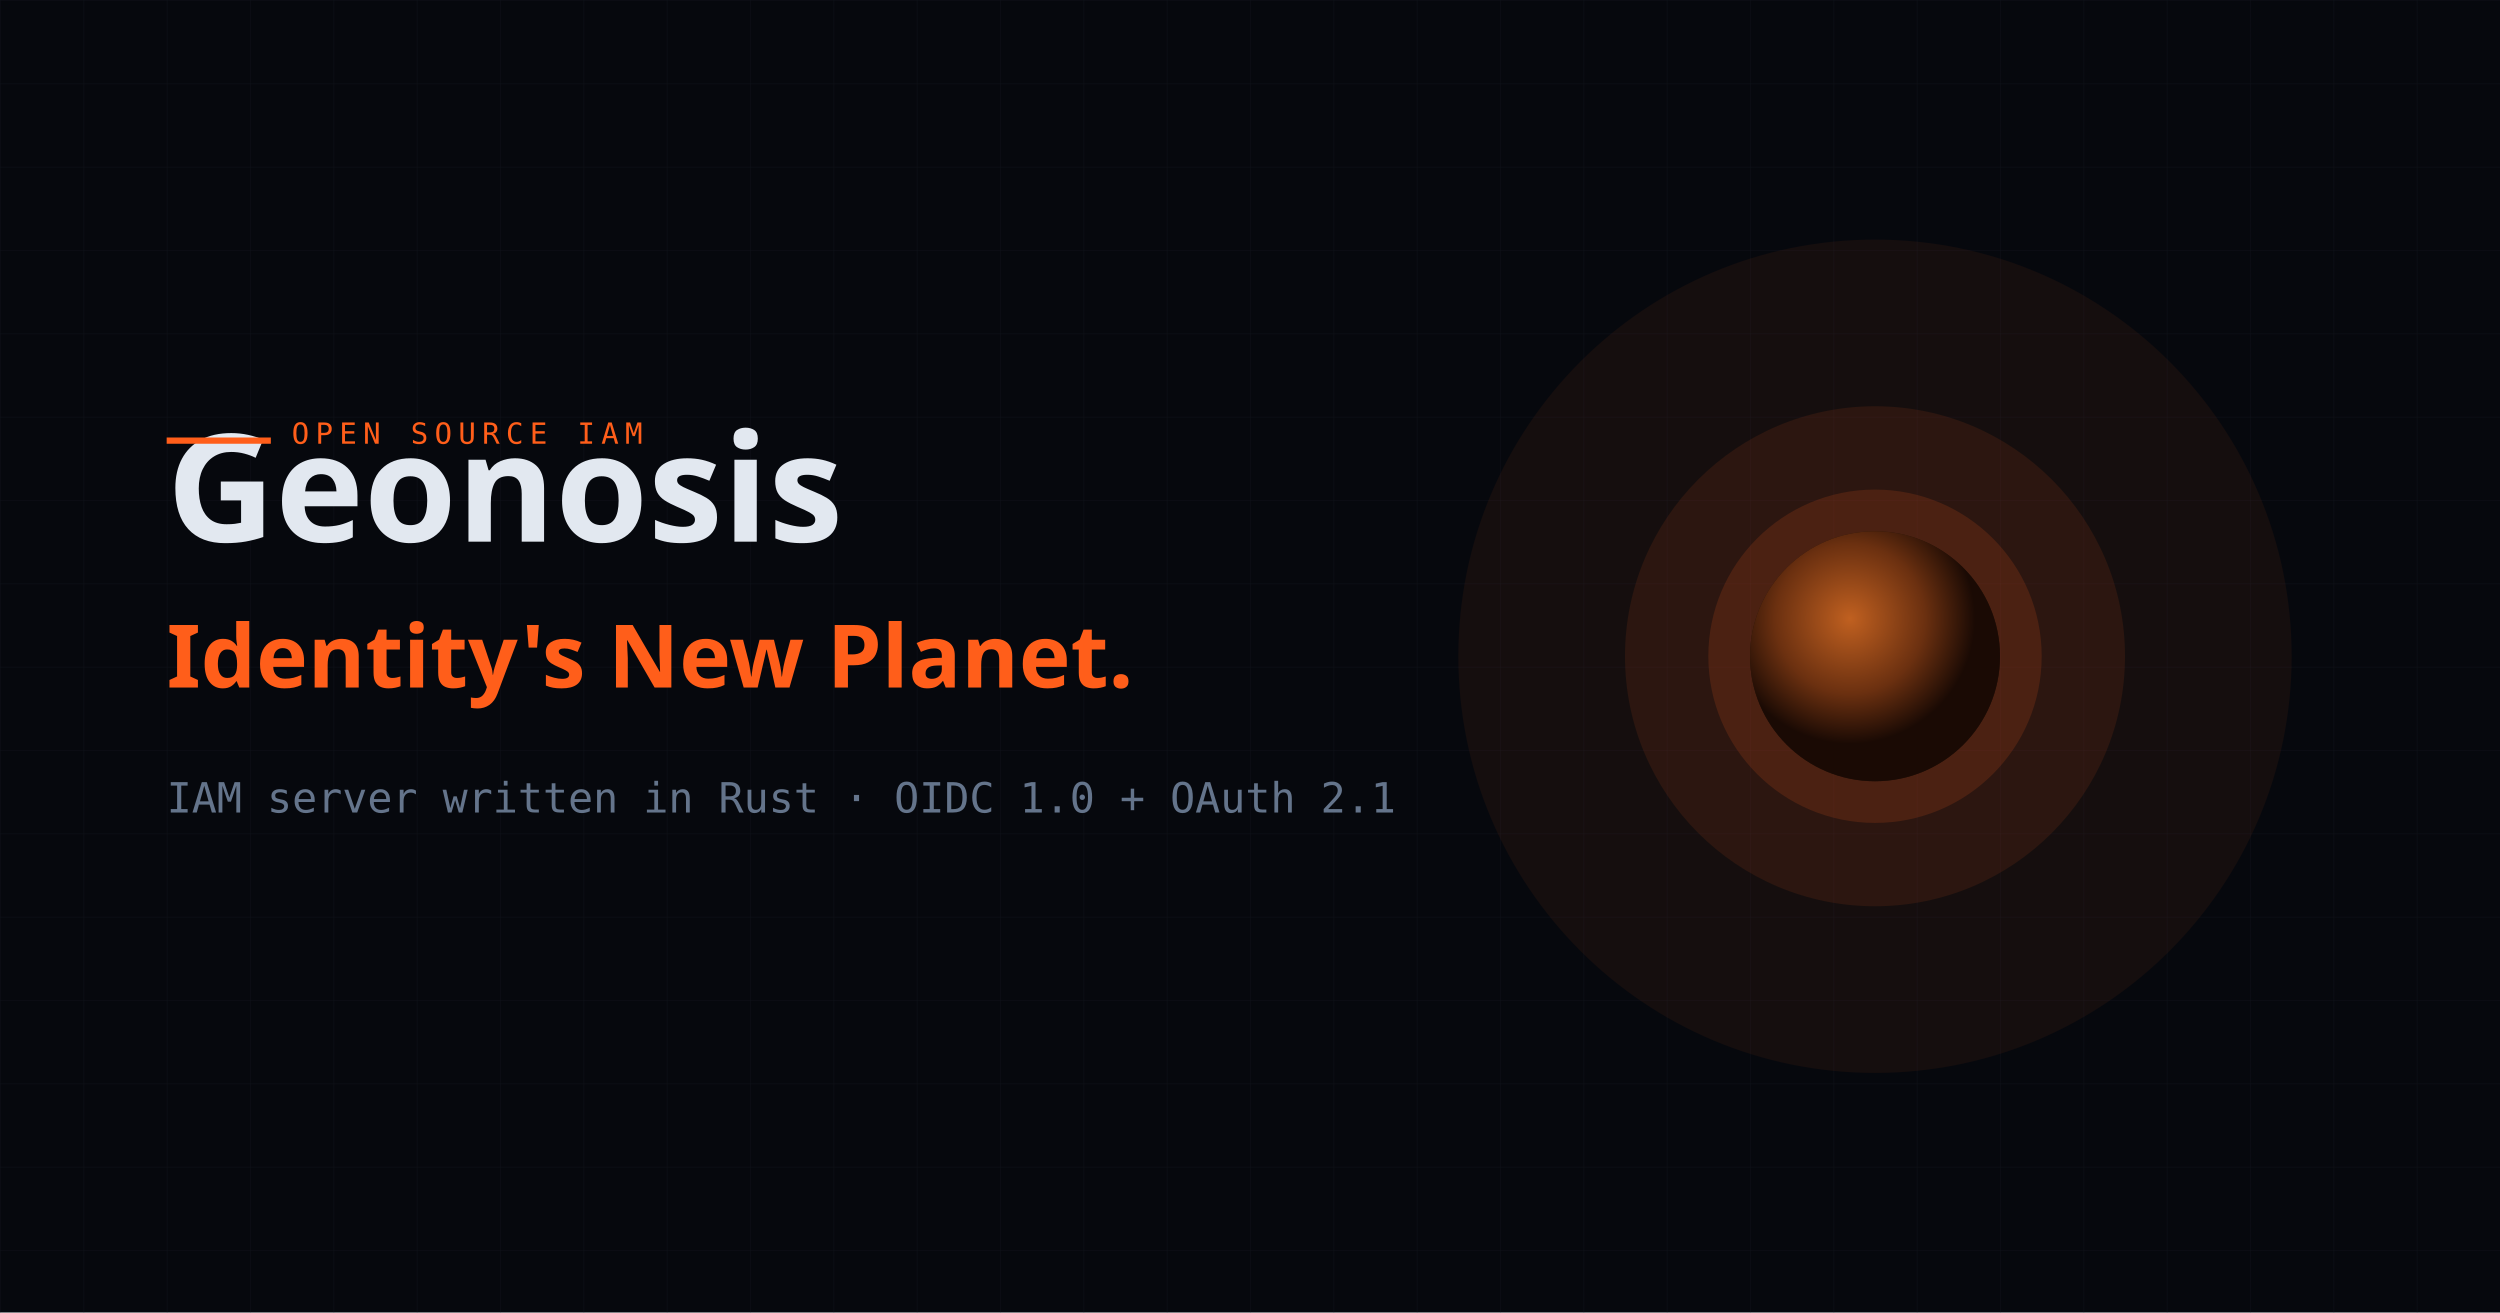
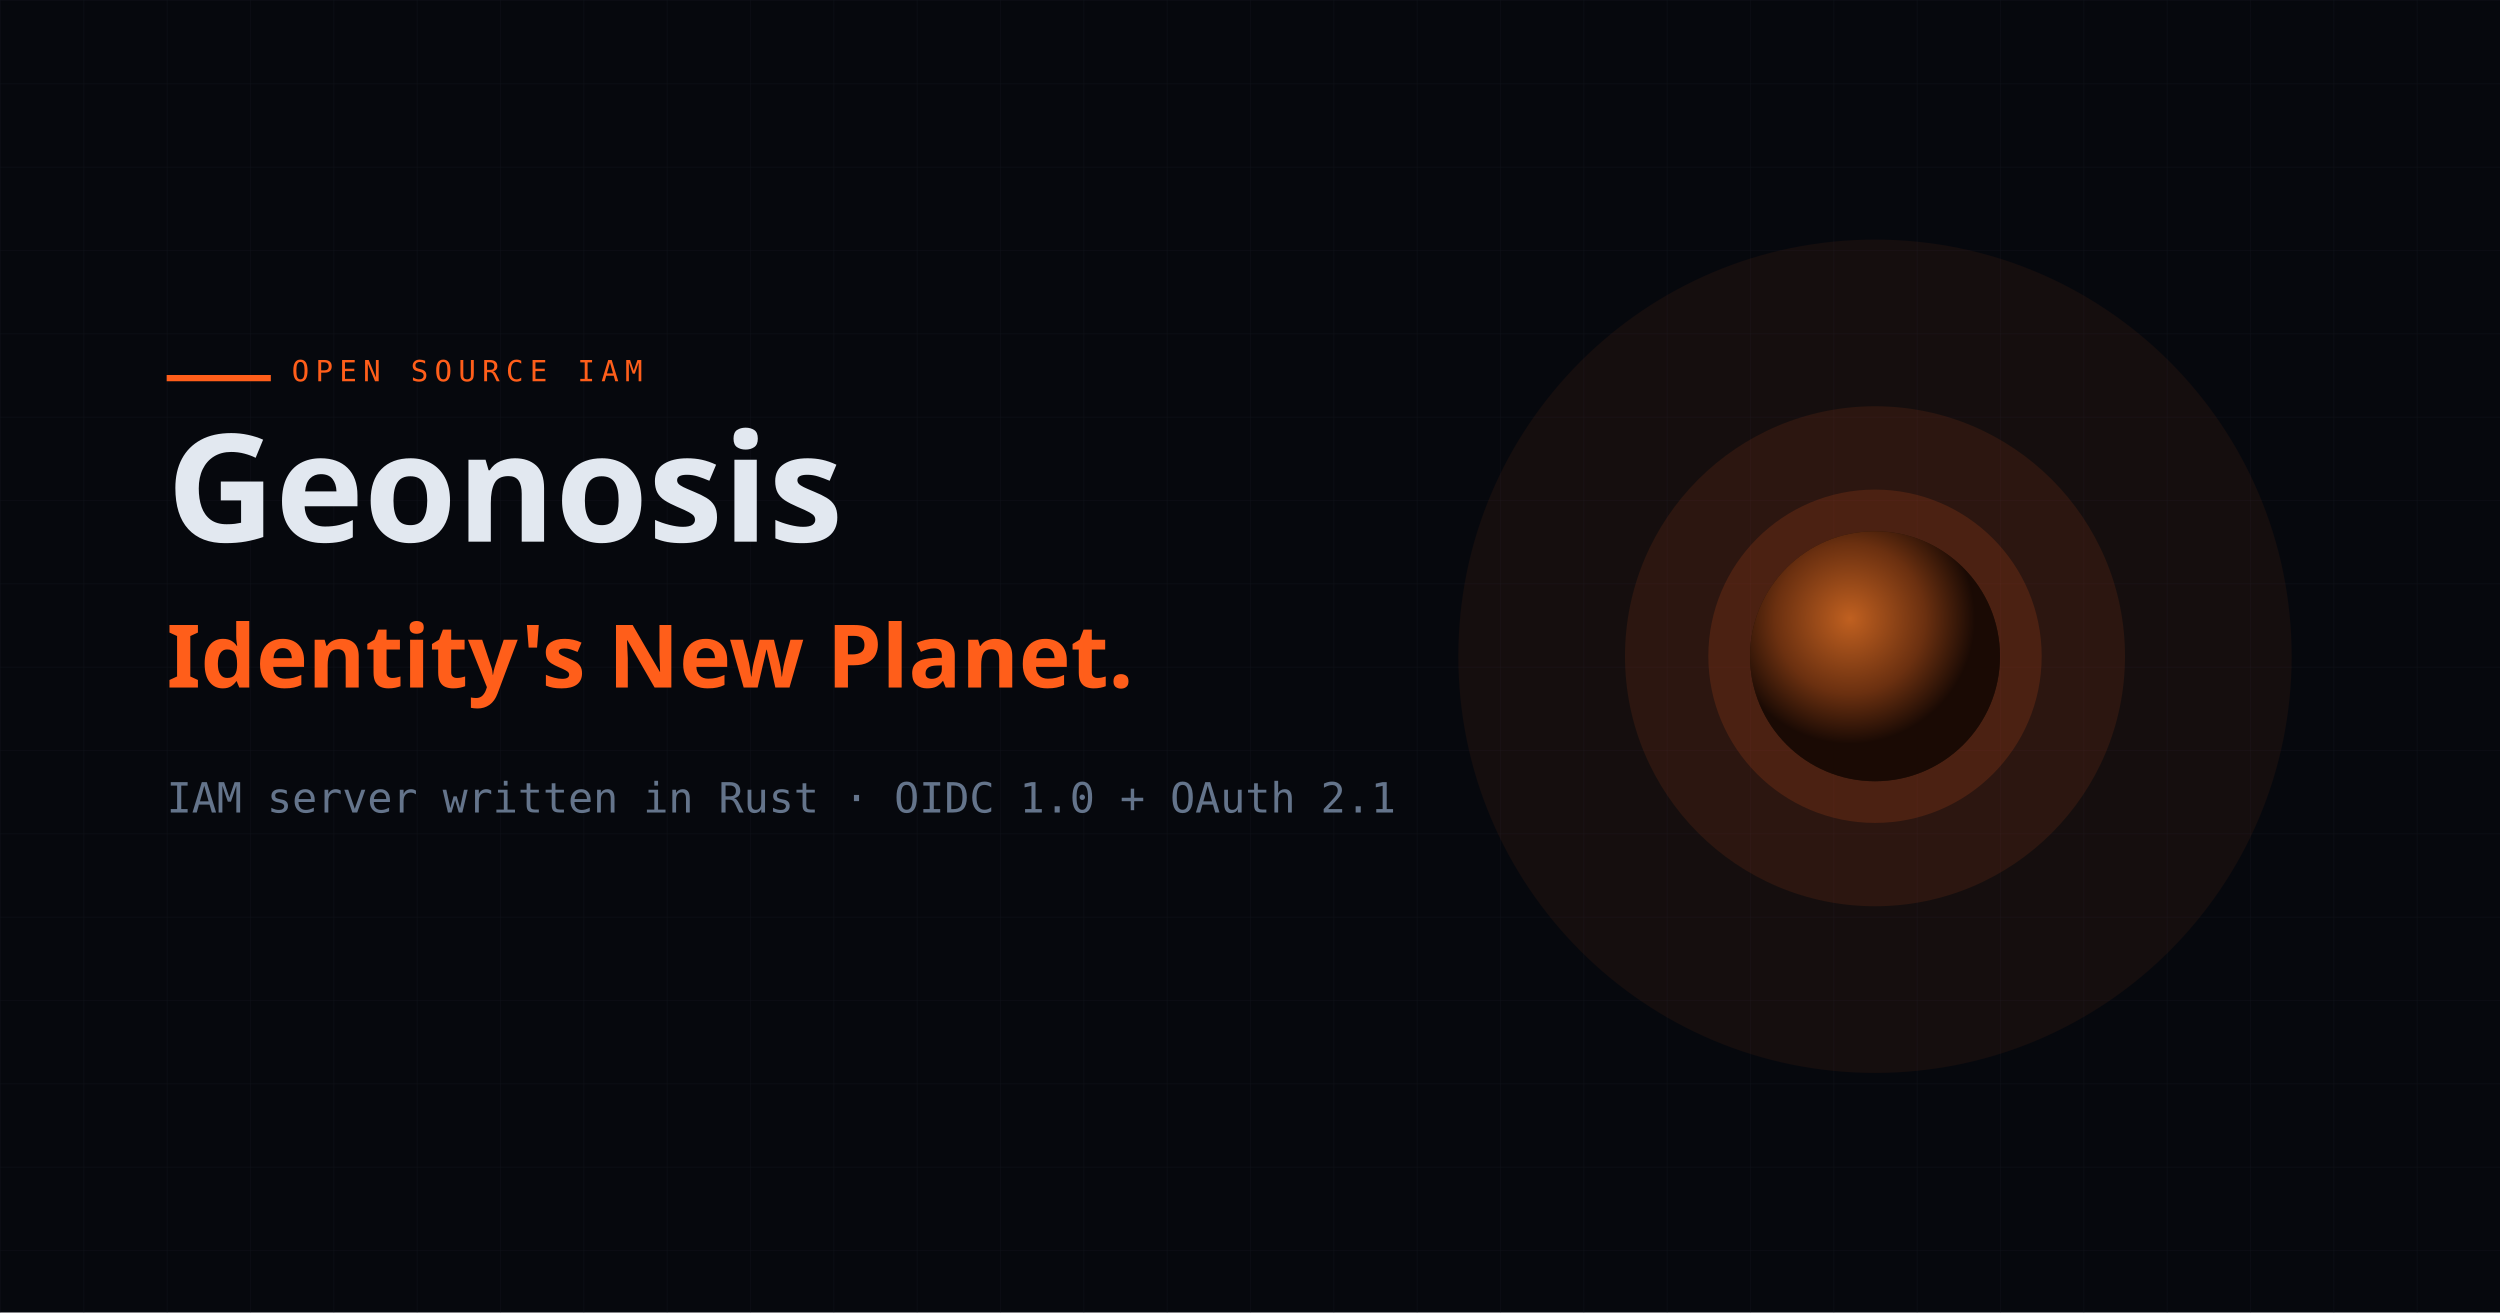
<svg xmlns="http://www.w3.org/2000/svg" width="1200" height="630" viewBox="0 0 1200 630">
  <rect width="1200" height="630" fill="#06080D" />
  <defs>
    <pattern id="grid" width="40" height="40" patternUnits="userSpaceOnUse">
      <path d="M 40 0 L 0 0 0 40" fill="none" stroke="#1B1F2A" stroke-width="0.5" />
    </pattern>
  </defs>
  <rect width="1200" height="630" fill="url(#grid)" opacity="0.4" />
  <circle cx="900" cy="315" r="200" fill="#FF5E1A" opacity="0.06" />
  <circle cx="900" cy="315" r="120" fill="#FF5E1A" opacity="0.1" />
  <circle cx="900" cy="315" r="80" fill="#FF5E1A" opacity="0.15" />
  <circle cx="900" cy="315" r="60" fill="#2A1408" />
  <circle cx="900" cy="315" r="60" fill="url(#planetGrad)" />
  <defs>
    <radialGradient id="planetGrad" cx="40%" cy="35%">
      <stop offset="0%" stop-color="#C06020" />
      <stop offset="60%" stop-color="#6B3010" />
      <stop offset="100%" stop-color="#1A0A04" />
    </radialGradient>
  </defs>
  <text x="80" y="260" font-family="system-ui, sans-serif" font-weight="700" font-size="72" fill="#E2E8F0">Geonosis</text>
  <text x="80" y="330" font-family="system-ui, sans-serif" font-weight="700" font-size="42" fill="#FF5E1A">Identity's New Planet.</text>
  <text x="80" y="390" font-family="ui-monospace, monospace" font-size="20" fill="#64748B">IAM server written in Rust · OIDC 1.0 + OAuth 2.1</text>
-   <rect x="80" y="210" width="50" height="3" fill="#FF5E1A" />
-   <text x="140" y="213" font-family="ui-monospace, monospace" font-size="14" fill="#FF5E1A" letter-spacing="3">OPEN SOURCE IAM</text>
+   <rect x="80" y="180" width="50" height="3" fill="#FF5E1A" />
+   <text x="140" y="183" font-family="ui-monospace, monospace" font-size="14" fill="#FF5E1A" letter-spacing="3">OPEN SOURCE IAM</text>
</svg>
